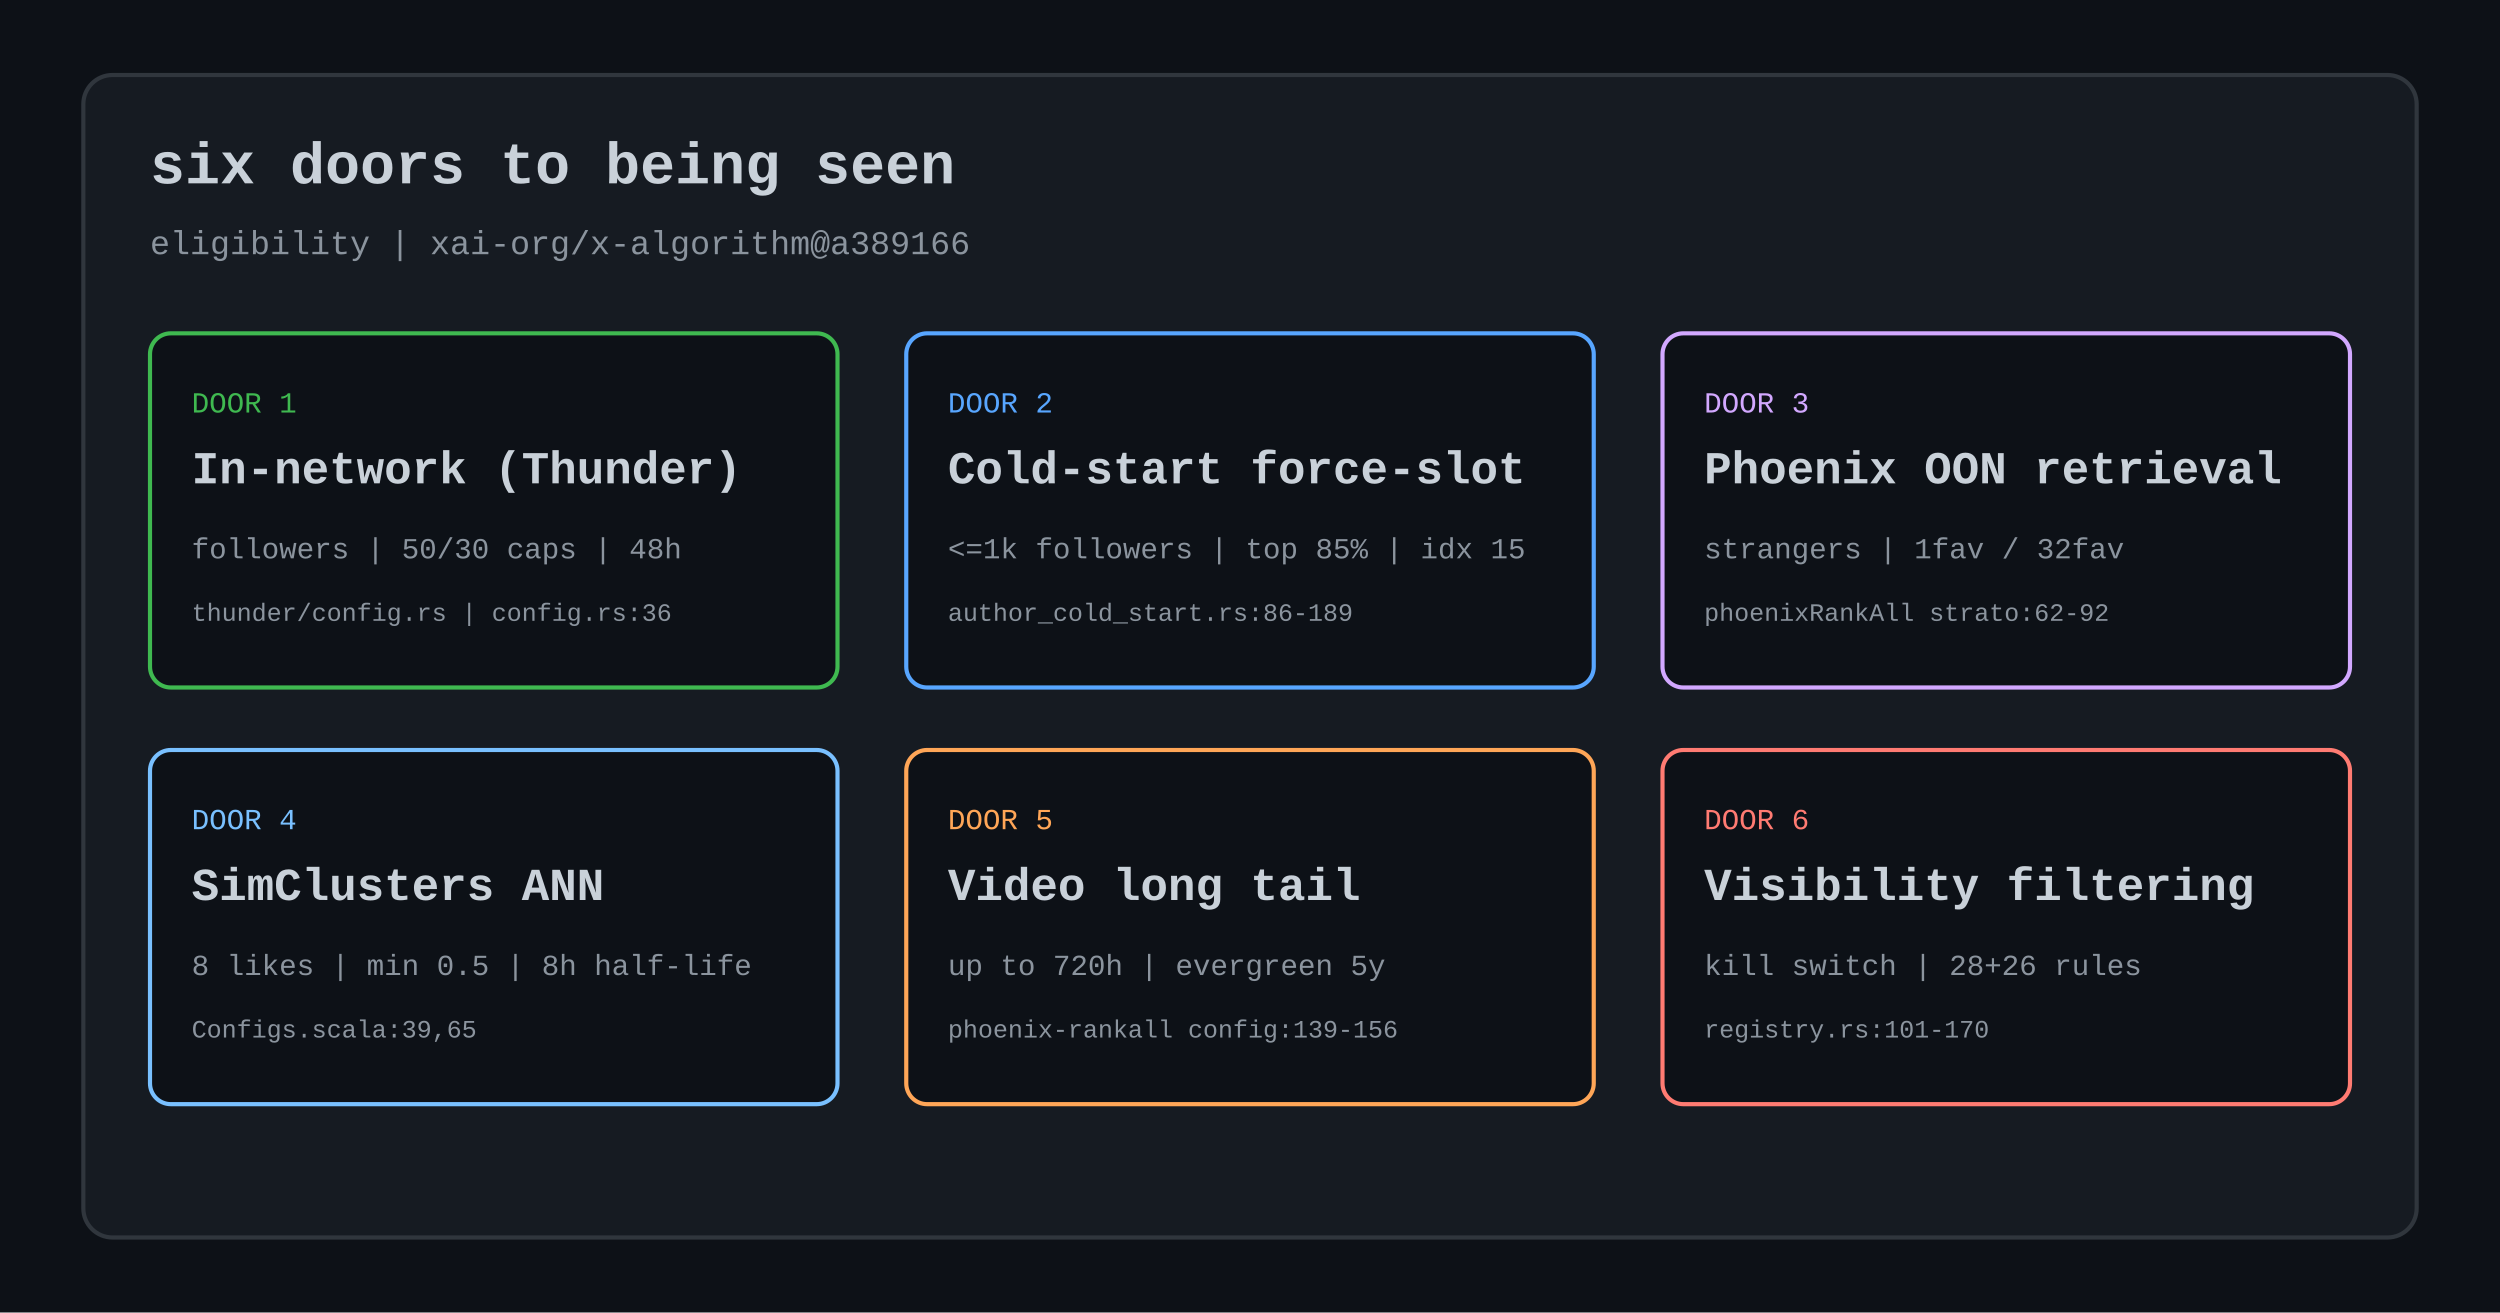
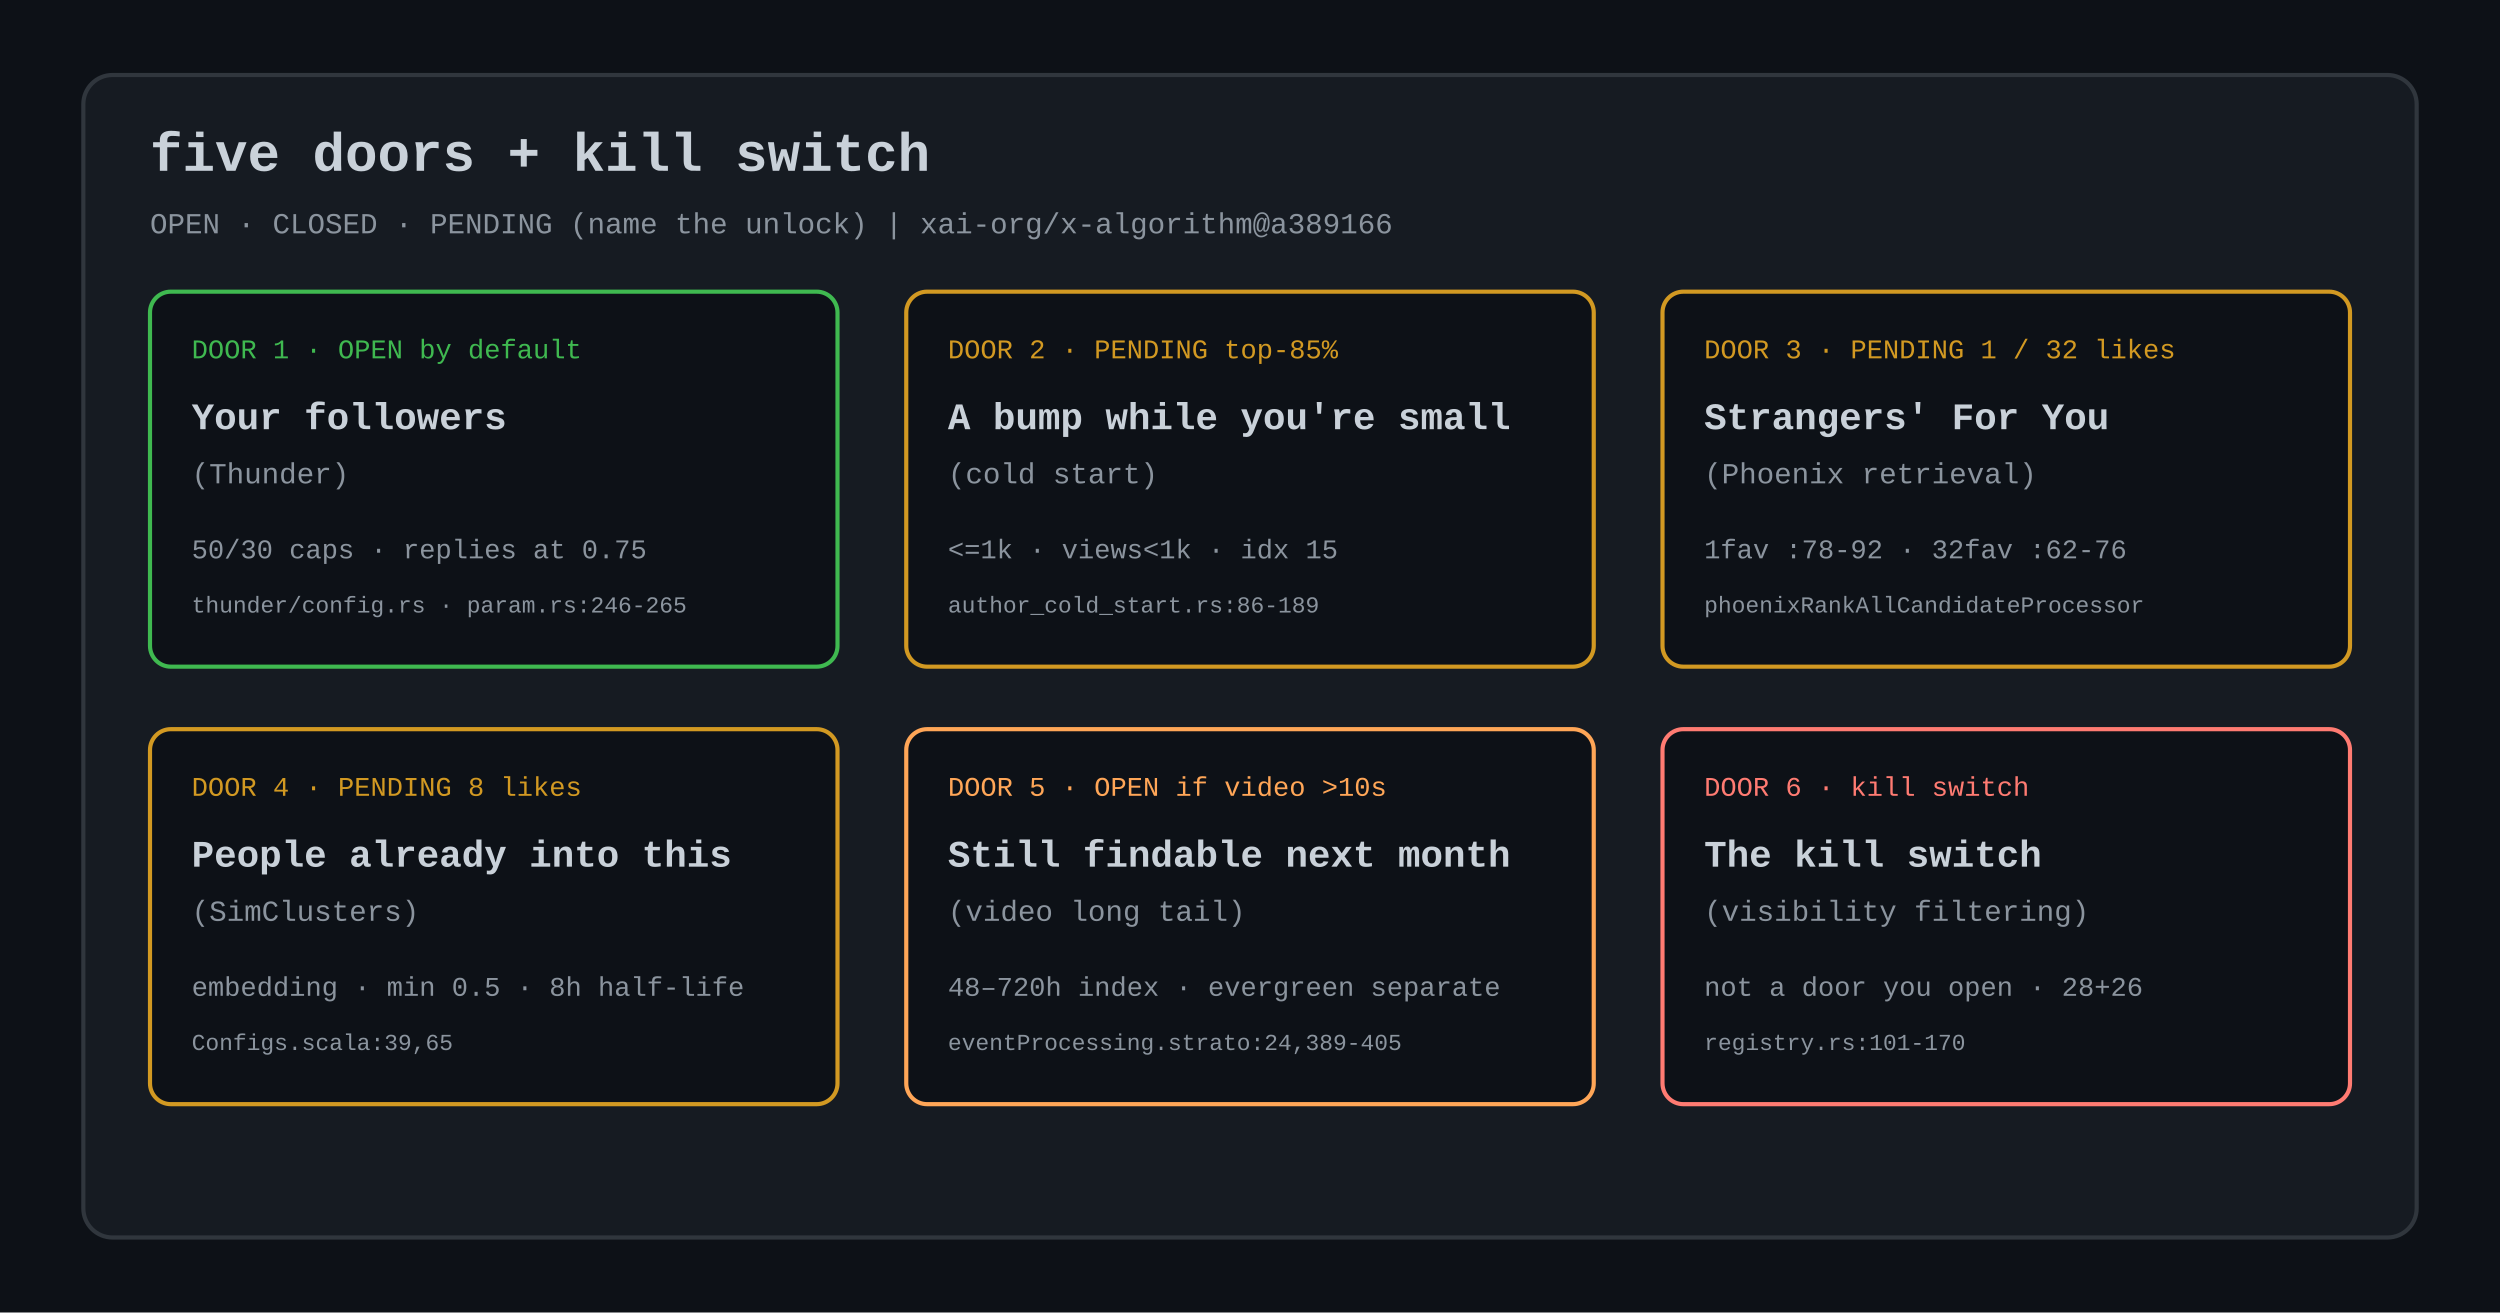
<svg xmlns="http://www.w3.org/2000/svg" width="1200" height="630" viewBox="0 0 1200 630" role="img" aria-labelledby="title desc">
  <rect width="1200" height="630" fill="#0d1117" />
  <rect x="40" y="36" width="1120" height="558" rx="14" fill="#161b22" stroke="#30363d" stroke-width="2" />
-   <text x="72" y="88" fill="#c9d1d9" font-family="SFMono-Regular, Consolas, Liberation Mono, monospace" font-size="28" font-weight="700">six doors to being seen</text>
-   <text x="72" y="122" fill="#8b949e" font-family="SFMono-Regular, Consolas, Liberation Mono, monospace" font-size="16">eligibility | xai-org/x-algorithm@a389166</text>
+   <text x="72" y="82" fill="#c9d1d9" font-family="SFMono-Regular, Consolas, Liberation Mono, monospace" font-size="26" font-weight="700">five doors + kill switch</text>
+   <text x="72" y="112" fill="#8b949e" font-family="SFMono-Regular, Consolas, Liberation Mono, monospace" font-size="14">OPEN · CLOSED · PENDING (name the unlock) | xai-org/x-algorithm@a389166</text>
  <g font-family="SFMono-Regular, Consolas, Liberation Mono, monospace">
-     <rect x="72" y="160" width="330" height="170" rx="10" fill="#0d1117" stroke="#3fb950" stroke-width="2" />
-     <text x="92" y="198" fill="#3fb950" font-size="14">DOOR 1</text>
-     <text x="92" y="232" fill="#c9d1d9" font-size="22" font-weight="700">In-network (Thunder)</text>
-     <text x="92" y="268" fill="#8b949e" font-size="14">followers | 50/30 caps | 48h</text>
-     <text x="92" y="298" fill="#8b949e" font-size="12">thunder/config.rs | config.rs:36</text>
-     <rect x="435" y="160" width="330" height="170" rx="10" fill="#0d1117" stroke="#58a6ff" stroke-width="2" />
-     <text x="455" y="198" fill="#58a6ff" font-size="14">DOOR 2</text>
-     <text x="455" y="232" fill="#c9d1d9" font-size="22" font-weight="700">Cold-start force-slot</text>
-     <text x="455" y="268" fill="#8b949e" font-size="14">&lt;=1k followers | top 85% | idx 15</text>
-     <text x="455" y="298" fill="#8b949e" font-size="12">author_cold_start.rs:86-189</text>
-     <rect x="798" y="160" width="330" height="170" rx="10" fill="#0d1117" stroke="#d2a8ff" stroke-width="2" />
-     <text x="818" y="198" fill="#d2a8ff" font-size="14">DOOR 3</text>
-     <text x="818" y="232" fill="#c9d1d9" font-size="22" font-weight="700">Phoenix OON retrieval</text>
-     <text x="818" y="268" fill="#8b949e" font-size="14">strangers | 1fav / 32fav</text>
-     <text x="818" y="298" fill="#8b949e" font-size="12">phoenixRankAll strato:62-92</text>
-     <rect x="72" y="360" width="330" height="170" rx="10" fill="#0d1117" stroke="#79c0ff" stroke-width="2" />
-     <text x="92" y="398" fill="#79c0ff" font-size="14">DOOR 4</text>
-     <text x="92" y="432" fill="#c9d1d9" font-size="22" font-weight="700">SimClusters ANN</text>
-     <text x="92" y="468" fill="#8b949e" font-size="14">8 likes | min 0.5 | 8h half-life</text>
-     <text x="92" y="498" fill="#8b949e" font-size="12">Configs.scala:39,65</text>
-     <rect x="435" y="360" width="330" height="170" rx="10" fill="#0d1117" stroke="#ffa657" stroke-width="2" />
-     <text x="455" y="398" fill="#ffa657" font-size="14">DOOR 5</text>
-     <text x="455" y="432" fill="#c9d1d9" font-size="22" font-weight="700">Video long tail</text>
-     <text x="455" y="468" fill="#8b949e" font-size="14">up to 720h | evergreen 5y</text>
-     <text x="455" y="498" fill="#8b949e" font-size="12">phoenix-rankall config:139-156</text>
-     <rect x="798" y="360" width="330" height="170" rx="10" fill="#0d1117" stroke="#ff7b72" stroke-width="2" />
-     <text x="818" y="398" fill="#ff7b72" font-size="14">DOOR 6</text>
-     <text x="818" y="432" fill="#c9d1d9" font-size="22" font-weight="700">Visibility filtering</text>
-     <text x="818" y="468" fill="#8b949e" font-size="14">kill switch | 28+26 rules</text>
-     <text x="818" y="498" fill="#8b949e" font-size="12">registry.rs:101-170</text>
+     <rect x="72" y="140" width="330" height="180" rx="10" fill="#0d1117" stroke="#3fb950" stroke-width="2" />
+     <text x="92" y="172" fill="#3fb950" font-size="13">DOOR 1 · OPEN by default</text>
+     <text x="92" y="206" fill="#c9d1d9" font-size="18" font-weight="700">Your followers</text>
+     <text x="92" y="232" fill="#8b949e" font-size="14">(Thunder)</text>
+     <text x="92" y="268" fill="#8b949e" font-size="13">50/30 caps · replies at 0.75</text>
+     <text x="92" y="294" fill="#8b949e" font-size="11">thunder/config.rs · param.rs:246-265</text>
+     <rect x="435" y="140" width="330" height="180" rx="10" fill="#0d1117" stroke="#d29922" stroke-width="2" />
+     <text x="455" y="172" fill="#d29922" font-size="13">DOOR 2 · PENDING top-85%</text>
+     <text x="455" y="206" fill="#c9d1d9" font-size="18" font-weight="700">A bump while you're small</text>
+     <text x="455" y="232" fill="#8b949e" font-size="14">(cold start)</text>
+     <text x="455" y="268" fill="#8b949e" font-size="13">&lt;=1k · views&lt;1k · idx 15</text>
+     <text x="455" y="294" fill="#8b949e" font-size="11">author_cold_start.rs:86-189</text>
+     <rect x="798" y="140" width="330" height="180" rx="10" fill="#0d1117" stroke="#d29922" stroke-width="2" />
+     <text x="818" y="172" fill="#d29922" font-size="13">DOOR 3 · PENDING 1 / 32 likes</text>
+     <text x="818" y="206" fill="#c9d1d9" font-size="18" font-weight="700">Strangers' For You</text>
+     <text x="818" y="232" fill="#8b949e" font-size="14">(Phoenix retrieval)</text>
+     <text x="818" y="268" fill="#8b949e" font-size="13">1fav :78-92 · 32fav :62-76</text>
+     <text x="818" y="294" fill="#8b949e" font-size="11">phoenixRankAllCandidateProcessor</text>
+     <rect x="72" y="350" width="330" height="180" rx="10" fill="#0d1117" stroke="#d29922" stroke-width="2" />
+     <text x="92" y="382" fill="#d29922" font-size="13">DOOR 4 · PENDING 8 likes</text>
+     <text x="92" y="416" fill="#c9d1d9" font-size="18" font-weight="700">People already into this</text>
+     <text x="92" y="442" fill="#8b949e" font-size="14">(SimClusters)</text>
+     <text x="92" y="478" fill="#8b949e" font-size="13">embedding · min 0.5 · 8h half-life</text>
+     <text x="92" y="504" fill="#8b949e" font-size="11">Configs.scala:39,65</text>
+     <rect x="435" y="350" width="330" height="180" rx="10" fill="#0d1117" stroke="#ffa657" stroke-width="2" />
+     <text x="455" y="382" fill="#ffa657" font-size="13">DOOR 5 · OPEN if video &gt;10s</text>
+     <text x="455" y="416" fill="#c9d1d9" font-size="18" font-weight="700">Still findable next month</text>
+     <text x="455" y="442" fill="#8b949e" font-size="14">(video long tail)</text>
+     <text x="455" y="478" fill="#8b949e" font-size="13">48–720h index · evergreen separate</text>
+     <text x="455" y="504" fill="#8b949e" font-size="11">eventProcessing.strato:24,389-405</text>
+     <rect x="798" y="350" width="330" height="180" rx="10" fill="#0d1117" stroke="#ff7b72" stroke-width="2" />
+     <text x="818" y="382" fill="#ff7b72" font-size="13">DOOR 6 · kill switch</text>
+     <text x="818" y="416" fill="#c9d1d9" font-size="18" font-weight="700">The kill switch</text>
+     <text x="818" y="442" fill="#8b949e" font-size="14">(visibility filtering)</text>
+     <text x="818" y="478" fill="#8b949e" font-size="13">not a door you open · 28+26</text>
+     <text x="818" y="504" fill="#8b949e" font-size="11">registry.rs:101-170</text>
  </g>
</svg>
